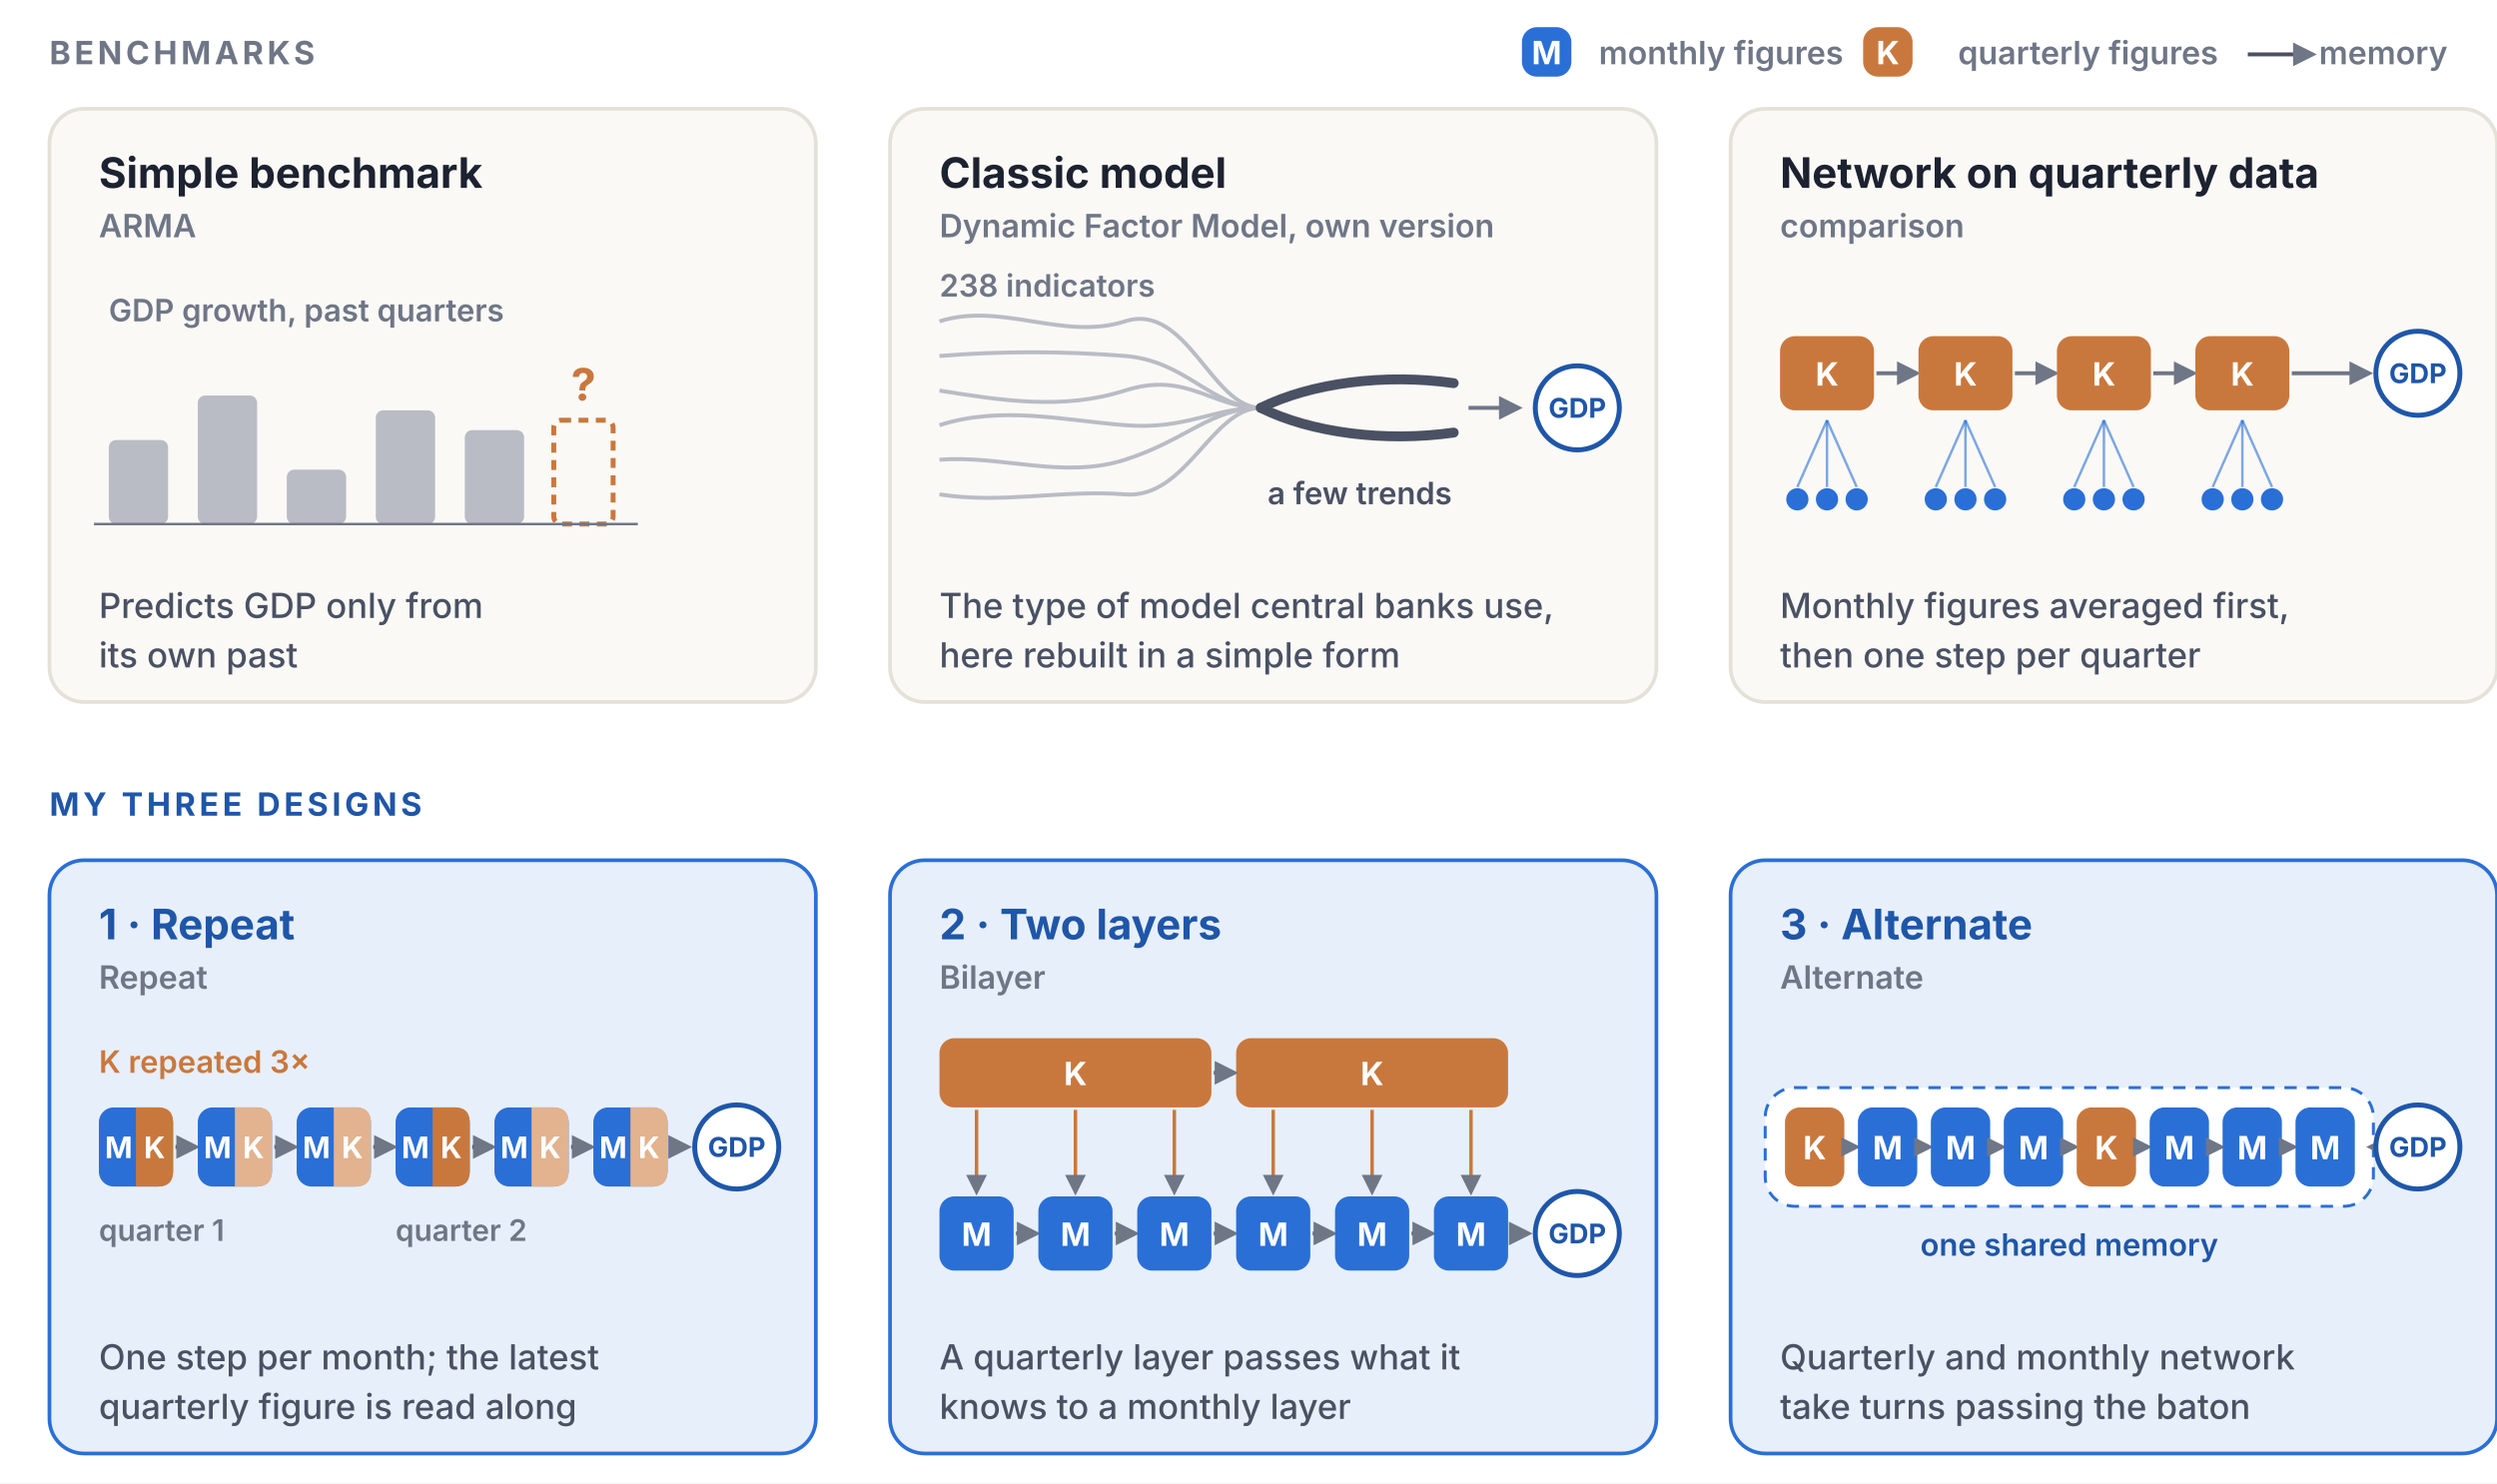
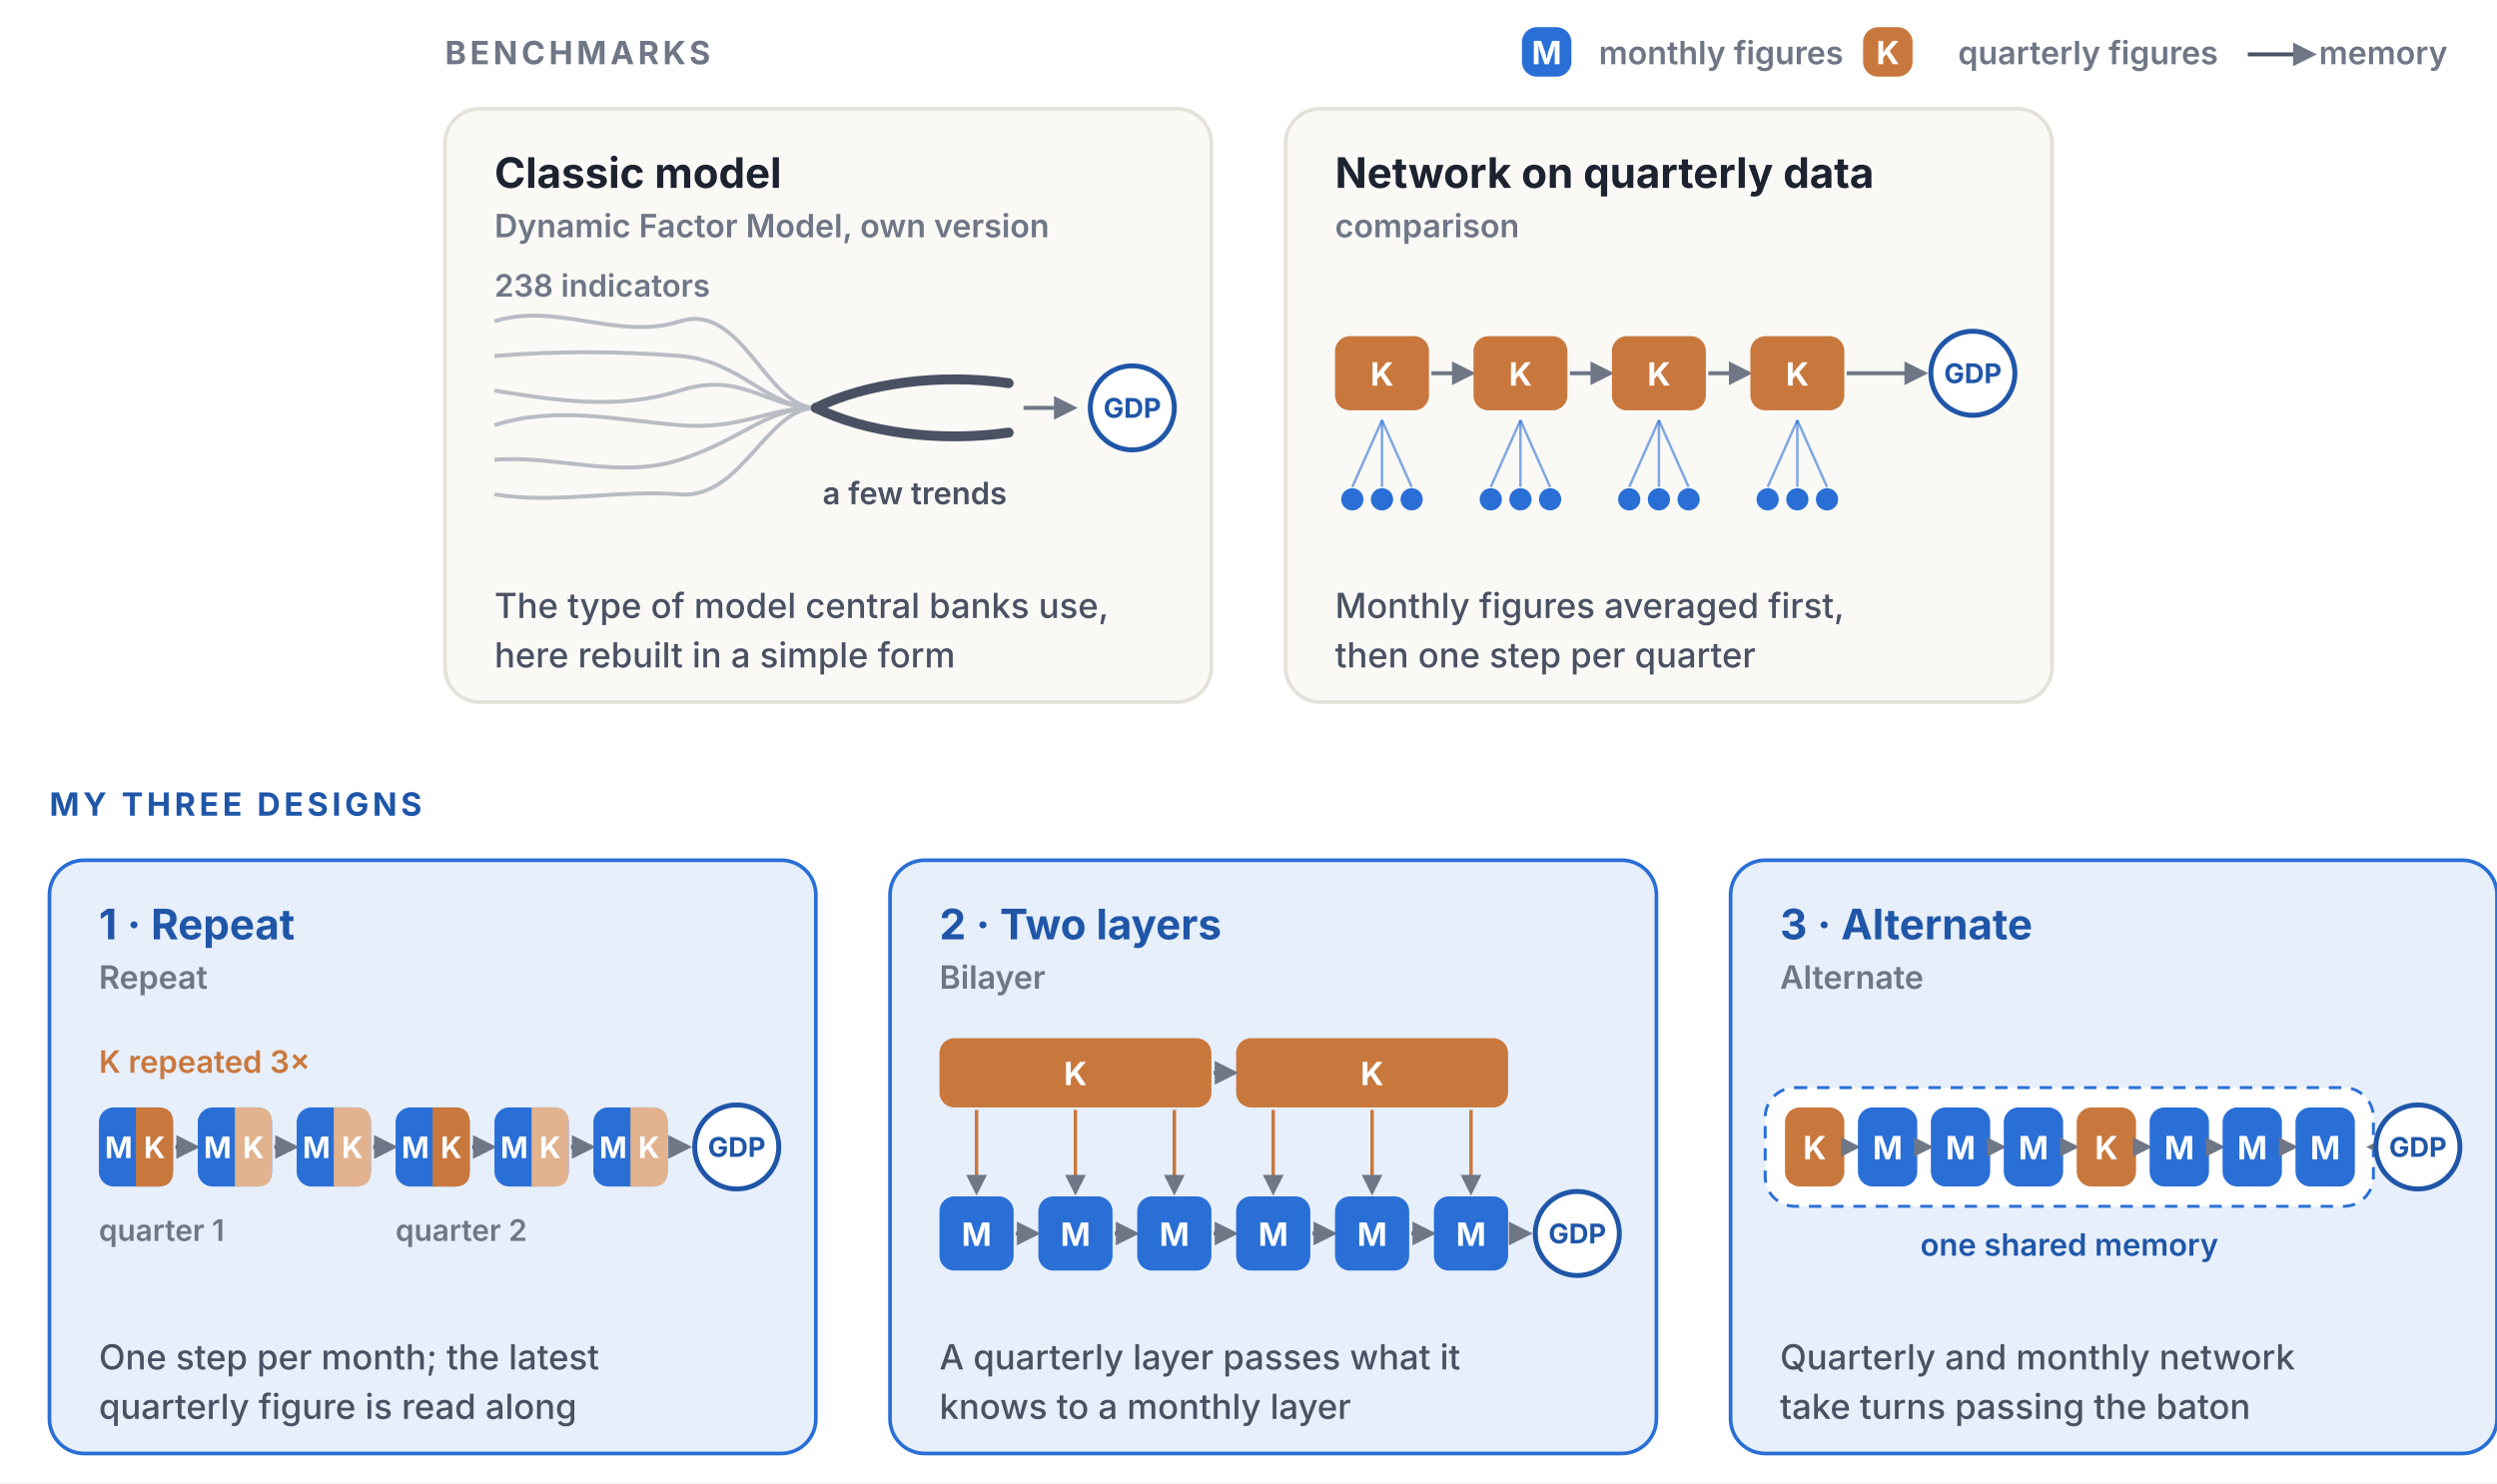
<svg xmlns="http://www.w3.org/2000/svg" viewBox="0 0 1010 600" width="1010" height="600" font-family="Inter, 'Segoe UI', Helvetica, Arial, sans-serif">
  <rect width="1010" height="600" fill="#ffffff" />
  <defs>
    <marker id="a" viewBox="0 0 10 10" refX="8" refY="5" markerWidth="6" markerHeight="6" orient="auto">
      <path d="M0,0 L10,5 L0,10 z" fill="#6f7686" />
    </marker>
  </defs>
  <text x="990" y="26" font-size="13" fill="#6f7686" font-weight="600" text-anchor="end">memory</text>
  <line x1="909.2" y1="22" x2="935.2" y2="22" stroke="#4a5163" stroke-width="1.6" marker-end="url(#a)" />
  <text x="897.2" y="26" font-size="13" fill="#6f7686" font-weight="600" text-anchor="end">quarterly figures</text>
  <rect x="753.6" y="11" width="20" height="20" rx="6" fill="#c9783d" />
  <text x="763.6" y="26.0" font-size="13" fill="#fff" font-weight="700" text-anchor="middle">K</text>
  <text x="745.6" y="26" font-size="13" fill="#6f7686" font-weight="600" text-anchor="end">monthly figures</text>
  <rect x="615.6" y="11" width="20" height="20" rx="6" fill="#2a6fd6" />
  <text x="625.6" y="26.0" font-size="13" fill="#fff" font-weight="700" text-anchor="middle">M</text>
-   <text x="20" y="26" font-size="13" fill="#6f7686" font-weight="700" text-anchor="start" letter-spacing="1.5">BENCHMARKS</text>
+   <text x="180" y="26" font-size="13" fill="#6f7686" font-weight="700" text-anchor="start" letter-spacing="1.5">BENCHMARKS</text>
  <text x="20" y="330" font-size="13" fill="#1f56a8" font-weight="700" text-anchor="start" letter-spacing="1.5">MY THREE DESIGNS</text>
-   <rect x="20" y="44" width="310" height="240" rx="14" fill="#faf9f6" stroke="#e4e1d8" stroke-width="1.5" />
-   <text x="40" y="76" font-size="17" fill="#1d2230" font-weight="700" text-anchor="start">Simple benchmark</text>
-   <text x="40" y="96" font-size="13" fill="#6f7686" font-weight="600" text-anchor="start">ARMA</text>
-   <text x="40" y="250" font-size="14" fill="#4a5163" font-weight="500" text-anchor="start">Predicts GDP only from</text>
-   <text x="40" y="270" font-size="14" fill="#4a5163" font-weight="500" text-anchor="start">its own past</text>
-   <rect x="44" y="178" width="24" height="34" rx="3" fill="#b9bcc4" />
-   <rect x="80" y="160" width="24" height="52" rx="3" fill="#b9bcc4" />
-   <rect x="116" y="190" width="24" height="22" rx="3" fill="#b9bcc4" />
-   <rect x="152" y="166" width="24" height="46" rx="3" fill="#b9bcc4" />
-   <rect x="188" y="174" width="24" height="38" rx="3" fill="#b9bcc4" />
-   <rect x="224" y="170" width="24" height="42" rx="3" fill="none" stroke="#c9783d" stroke-width="2" stroke-dasharray="4 3" />
-   <text x="236" y="162" font-size="18" fill="#c9783d" font-weight="700" text-anchor="middle">?</text>
-   <line x1="38" y1="212" x2="258" y2="212" stroke="#6f7686" />
-   <text x="44" y="130" font-size="12.5" fill="#6f7686" font-weight="600" text-anchor="start">GDP growth, past quarters</text>
-   <rect x="360" y="44" width="310" height="240" rx="14" fill="#faf9f6" stroke="#e4e1d8" stroke-width="1.5" />
-   <text x="380" y="76" font-size="17" fill="#1d2230" font-weight="700" text-anchor="start">Classic model</text>
-   <text x="380" y="96" font-size="13" fill="#6f7686" font-weight="600" text-anchor="start">Dynamic Factor Model, own version</text>
-   <text x="380" y="250" font-size="14" fill="#4a5163" font-weight="500" text-anchor="start">The type of model central banks use,</text>
-   <text x="380" y="270" font-size="14" fill="#4a5163" font-weight="500" text-anchor="start">here rebuilt in a simple form</text>
-   <path d="M380,130 C405,122 430,138 455,130 S490,165 510,165" fill="none" stroke="#b9bcc4" stroke-width="1.6" />
-   <path d="M380,144 C405,142 430,142 455,144 S490,165 510,165" fill="none" stroke="#b9bcc4" stroke-width="1.6" />
-   <path d="M380,158 C405,162 430,166 455,158 S490,165 510,165" fill="none" stroke="#b9bcc4" stroke-width="1.6" />
-   <path d="M380,172 C405,164 430,170 455,172 S490,165 510,165" fill="none" stroke="#b9bcc4" stroke-width="1.6" />
-   <path d="M380,186 C405,184 430,194 455,186 S490,165 510,165" fill="none" stroke="#b9bcc4" stroke-width="1.6" />
-   <path d="M380,200 C405,204 430,198 455,200 S490,165 510,165" fill="none" stroke="#b9bcc4" stroke-width="1.6" />
-   <path d="M510,165 C530,155 560,151.0 588,155" fill="none" stroke="#4a5163" stroke-width="4" stroke-linecap="round" />
-   <path d="M510,165 C530,175 560,179.0 588,175" fill="none" stroke="#4a5163" stroke-width="4" stroke-linecap="round" />
-   <line x1="594" y1="165" x2="614" y2="165" stroke="#6f7686" stroke-width="1.6" marker-end="url(#a)" />
-   <circle cx="638" cy="165" r="17" fill="#fff" stroke="#1f56a8" stroke-width="2" />
-   <text x="638" y="169" font-size="11" fill="#1f56a8" font-weight="700" text-anchor="middle">GDP</text>
-   <text x="380" y="120" font-size="12.5" fill="#6f7686" font-weight="600" text-anchor="start">238 indicators</text>
-   <text x="550" y="204" font-size="12.5" fill="#4a5163" font-weight="600" text-anchor="middle">a few trends</text>
-   <rect x="700" y="44" width="310" height="240" rx="14" fill="#faf9f6" stroke="#e4e1d8" stroke-width="1.5" />
-   <text x="720" y="76" font-size="17" fill="#1d2230" font-weight="700" text-anchor="start">Network on quarterly data</text>
-   <text x="720" y="96" font-size="13" fill="#6f7686" font-weight="600" text-anchor="start">comparison</text>
-   <text x="720" y="250" font-size="14" fill="#4a5163" font-weight="500" text-anchor="start">Monthly figures averaged first,</text>
-   <text x="720" y="270" font-size="14" fill="#4a5163" font-weight="500" text-anchor="start">then one step per quarter</text>
-   <rect x="720" y="136" width="38" height="30" rx="6" fill="#c9783d" />
-   <text x="739.0" y="156.0" font-size="13" fill="#fff" font-weight="700" text-anchor="middle">K</text>
-   <circle cx="727" cy="202" r="4.5" fill="#2a6fd6" />
-   <line x1="727" y1="197" x2="739" y2="170" stroke="#2a6fd6" stroke-width="1" opacity=".6" />
-   <circle cx="739" cy="202" r="4.5" fill="#2a6fd6" />
-   <line x1="739" y1="197" x2="739" y2="170" stroke="#2a6fd6" stroke-width="1" opacity=".6" />
-   <circle cx="751" cy="202" r="4.5" fill="#2a6fd6" />
-   <line x1="751" y1="197" x2="739" y2="170" stroke="#2a6fd6" stroke-width="1" opacity=".6" />
-   <line x1="759" y1="151" x2="775" y2="151" stroke="#6f7686" stroke-width="1.6" marker-end="url(#a)" />
-   <rect x="776" y="136" width="38" height="30" rx="6" fill="#c9783d" />
-   <text x="795.0" y="156.0" font-size="13" fill="#fff" font-weight="700" text-anchor="middle">K</text>
-   <circle cx="783" cy="202" r="4.5" fill="#2a6fd6" />
-   <line x1="783" y1="197" x2="795" y2="170" stroke="#2a6fd6" stroke-width="1" opacity=".6" />
-   <circle cx="795" cy="202" r="4.5" fill="#2a6fd6" />
-   <line x1="795" y1="197" x2="795" y2="170" stroke="#2a6fd6" stroke-width="1" opacity=".6" />
-   <circle cx="807" cy="202" r="4.5" fill="#2a6fd6" />
-   <line x1="807" y1="197" x2="795" y2="170" stroke="#2a6fd6" stroke-width="1" opacity=".6" />
-   <line x1="815" y1="151" x2="831" y2="151" stroke="#6f7686" stroke-width="1.6" marker-end="url(#a)" />
-   <rect x="832" y="136" width="38" height="30" rx="6" fill="#c9783d" />
-   <text x="851.0" y="156.0" font-size="13" fill="#fff" font-weight="700" text-anchor="middle">K</text>
-   <circle cx="839" cy="202" r="4.5" fill="#2a6fd6" />
-   <line x1="839" y1="197" x2="851" y2="170" stroke="#2a6fd6" stroke-width="1" opacity=".6" />
-   <circle cx="851" cy="202" r="4.5" fill="#2a6fd6" />
-   <line x1="851" y1="197" x2="851" y2="170" stroke="#2a6fd6" stroke-width="1" opacity=".6" />
-   <circle cx="863" cy="202" r="4.5" fill="#2a6fd6" />
-   <line x1="863" y1="197" x2="851" y2="170" stroke="#2a6fd6" stroke-width="1" opacity=".6" />
-   <line x1="871" y1="151" x2="887" y2="151" stroke="#6f7686" stroke-width="1.6" marker-end="url(#a)" />
-   <rect x="888" y="136" width="38" height="30" rx="6" fill="#c9783d" />
-   <text x="907.0" y="156.0" font-size="13" fill="#fff" font-weight="700" text-anchor="middle">K</text>
-   <circle cx="895" cy="202" r="4.5" fill="#2a6fd6" />
-   <line x1="895" y1="197" x2="907" y2="170" stroke="#2a6fd6" stroke-width="1" opacity=".6" />
-   <circle cx="907" cy="202" r="4.5" fill="#2a6fd6" />
-   <line x1="907" y1="197" x2="907" y2="170" stroke="#2a6fd6" stroke-width="1" opacity=".6" />
-   <circle cx="919" cy="202" r="4.5" fill="#2a6fd6" />
-   <line x1="919" y1="197" x2="907" y2="170" stroke="#2a6fd6" stroke-width="1" opacity=".6" />
-   <line x1="927" y1="151" x2="958" y2="151" stroke="#6f7686" stroke-width="1.6" marker-end="url(#a)" />
-   <circle cx="978" cy="151" r="17" fill="#fff" stroke="#1f56a8" stroke-width="2" />
-   <text x="978" y="155" font-size="11" fill="#1f56a8" font-weight="700" text-anchor="middle">GDP</text>
+   <g transform="translate(-180,0)">
+     <rect x="360" y="44" width="310" height="240" rx="14" fill="#faf9f6" stroke="#e4e1d8" stroke-width="1.5" />
+     <text x="380" y="76" font-size="17" fill="#1d2230" font-weight="700" text-anchor="start">Classic model</text>
+     <text x="380" y="96" font-size="13" fill="#6f7686" font-weight="600" text-anchor="start">Dynamic Factor Model, own version</text>
+     <text x="380" y="250" font-size="14" fill="#4a5163" font-weight="500" text-anchor="start">The type of model central banks use,</text>
+     <text x="380" y="270" font-size="14" fill="#4a5163" font-weight="500" text-anchor="start">here rebuilt in a simple form</text>
+     <path d="M380,130 C405,122 430,138 455,130 S490,165 510,165" fill="none" stroke="#b9bcc4" stroke-width="1.6" />
+     <path d="M380,144 C405,142 430,142 455,144 S490,165 510,165" fill="none" stroke="#b9bcc4" stroke-width="1.6" />
+     <path d="M380,158 C405,162 430,166 455,158 S490,165 510,165" fill="none" stroke="#b9bcc4" stroke-width="1.6" />
+     <path d="M380,172 C405,164 430,170 455,172 S490,165 510,165" fill="none" stroke="#b9bcc4" stroke-width="1.6" />
+     <path d="M380,186 C405,184 430,194 455,186 S490,165 510,165" fill="none" stroke="#b9bcc4" stroke-width="1.6" />
+     <path d="M380,200 C405,204 430,198 455,200 S490,165 510,165" fill="none" stroke="#b9bcc4" stroke-width="1.6" />
+     <path d="M510,165 C530,155 560,151.0 588,155" fill="none" stroke="#4a5163" stroke-width="4" stroke-linecap="round" />
+     <path d="M510,165 C530,175 560,179.0 588,175" fill="none" stroke="#4a5163" stroke-width="4" stroke-linecap="round" />
+     <line x1="594" y1="165" x2="614" y2="165" stroke="#6f7686" stroke-width="1.6" marker-end="url(#a)" />
+     <circle cx="638" cy="165" r="17" fill="#fff" stroke="#1f56a8" stroke-width="2" />
+     <text x="638" y="169" font-size="11" fill="#1f56a8" font-weight="700" text-anchor="middle">GDP</text>
+     <text x="380" y="120" font-size="12.5" fill="#6f7686" font-weight="600" text-anchor="start">238 indicators</text>
+     <text x="550" y="204" font-size="12.5" fill="#4a5163" font-weight="600" text-anchor="middle">a few trends</text>
+     <rect x="700" y="44" width="310" height="240" rx="14" fill="#faf9f6" stroke="#e4e1d8" stroke-width="1.5" />
+     <text x="720" y="76" font-size="17" fill="#1d2230" font-weight="700" text-anchor="start">Network on quarterly data</text>
+     <text x="720" y="96" font-size="13" fill="#6f7686" font-weight="600" text-anchor="start">comparison</text>
+     <text x="720" y="250" font-size="14" fill="#4a5163" font-weight="500" text-anchor="start">Monthly figures averaged first,</text>
+     <text x="720" y="270" font-size="14" fill="#4a5163" font-weight="500" text-anchor="start">then one step per quarter</text>
+     <rect x="720" y="136" width="38" height="30" rx="6" fill="#c9783d" />
+     <text x="739.0" y="156.0" font-size="13" fill="#fff" font-weight="700" text-anchor="middle">K</text>
+     <circle cx="727" cy="202" r="4.5" fill="#2a6fd6" />
+     <line x1="727" y1="197" x2="739" y2="170" stroke="#2a6fd6" stroke-width="1" opacity=".6" />
+     <circle cx="739" cy="202" r="4.5" fill="#2a6fd6" />
+     <line x1="739" y1="197" x2="739" y2="170" stroke="#2a6fd6" stroke-width="1" opacity=".6" />
+     <circle cx="751" cy="202" r="4.5" fill="#2a6fd6" />
+     <line x1="751" y1="197" x2="739" y2="170" stroke="#2a6fd6" stroke-width="1" opacity=".6" />
+     <line x1="759" y1="151" x2="775" y2="151" stroke="#6f7686" stroke-width="1.6" marker-end="url(#a)" />
+     <rect x="776" y="136" width="38" height="30" rx="6" fill="#c9783d" />
+     <text x="795.0" y="156.0" font-size="13" fill="#fff" font-weight="700" text-anchor="middle">K</text>
+     <circle cx="783" cy="202" r="4.5" fill="#2a6fd6" />
+     <line x1="783" y1="197" x2="795" y2="170" stroke="#2a6fd6" stroke-width="1" opacity=".6" />
+     <circle cx="795" cy="202" r="4.5" fill="#2a6fd6" />
+     <line x1="795" y1="197" x2="795" y2="170" stroke="#2a6fd6" stroke-width="1" opacity=".6" />
+     <circle cx="807" cy="202" r="4.5" fill="#2a6fd6" />
+     <line x1="807" y1="197" x2="795" y2="170" stroke="#2a6fd6" stroke-width="1" opacity=".6" />
+     <line x1="815" y1="151" x2="831" y2="151" stroke="#6f7686" stroke-width="1.6" marker-end="url(#a)" />
+     <rect x="832" y="136" width="38" height="30" rx="6" fill="#c9783d" />
+     <text x="851.0" y="156.0" font-size="13" fill="#fff" font-weight="700" text-anchor="middle">K</text>
+     <circle cx="839" cy="202" r="4.5" fill="#2a6fd6" />
+     <line x1="839" y1="197" x2="851" y2="170" stroke="#2a6fd6" stroke-width="1" opacity=".6" />
+     <circle cx="851" cy="202" r="4.5" fill="#2a6fd6" />
+     <line x1="851" y1="197" x2="851" y2="170" stroke="#2a6fd6" stroke-width="1" opacity=".6" />
+     <circle cx="863" cy="202" r="4.5" fill="#2a6fd6" />
+     <line x1="863" y1="197" x2="851" y2="170" stroke="#2a6fd6" stroke-width="1" opacity=".6" />
+     <line x1="871" y1="151" x2="887" y2="151" stroke="#6f7686" stroke-width="1.6" marker-end="url(#a)" />
+     <rect x="888" y="136" width="38" height="30" rx="6" fill="#c9783d" />
+     <text x="907.0" y="156.0" font-size="13" fill="#fff" font-weight="700" text-anchor="middle">K</text>
+     <circle cx="895" cy="202" r="4.5" fill="#2a6fd6" />
+     <line x1="895" y1="197" x2="907" y2="170" stroke="#2a6fd6" stroke-width="1" opacity=".6" />
+     <circle cx="907" cy="202" r="4.5" fill="#2a6fd6" />
+     <line x1="907" y1="197" x2="907" y2="170" stroke="#2a6fd6" stroke-width="1" opacity=".6" />
+     <circle cx="919" cy="202" r="4.5" fill="#2a6fd6" />
+     <line x1="919" y1="197" x2="907" y2="170" stroke="#2a6fd6" stroke-width="1" opacity=".6" />
+     <line x1="927" y1="151" x2="958" y2="151" stroke="#6f7686" stroke-width="1.6" marker-end="url(#a)" />
+     <circle cx="978" cy="151" r="17" fill="#fff" stroke="#1f56a8" stroke-width="2" />
+     <text x="978" y="155" font-size="11" fill="#1f56a8" font-weight="700" text-anchor="middle">GDP</text>
+   </g>
  <rect x="20" y="348" width="310" height="240" rx="14" fill="#e7effb" stroke="#2a6fd6" stroke-width="1.5" />
  <text x="40" y="380" font-size="17" fill="#1f56a8" font-weight="700" text-anchor="start">1 · Repeat</text>
  <text x="40" y="400" font-size="13" fill="#6f7686" font-weight="600" text-anchor="start">Repeat</text>
  <text x="40" y="554" font-size="14" fill="#4a5163" font-weight="500" text-anchor="start">One step per month; the latest</text>
  <text x="40" y="574" font-size="14" fill="#4a5163" font-weight="500" text-anchor="start">quarterly figure is read along</text>
  <rect x="40" y="448" width="30" height="32" rx="6" fill="#2a6fd6" />
  <path d="M55.0,448 H64 Q70,448 70,454 V474 Q70,480 64,480 H55.0 Z" fill="#c9783d" />
  <text x="48.0" y="468.5" font-size="12" fill="#fff" font-weight="700" text-anchor="middle">M</text>
  <text x="62.5" y="468.5" font-size="12" fill="#fff" font-weight="700" text-anchor="middle">K</text>
  <line x1="71" y1="464" x2="79" y2="464" stroke="#4a5163" stroke-width="1.6" marker-end="url(#a)" />
  <rect x="80" y="448" width="30" height="32" rx="6" fill="#2a6fd6" />
  <path d="M95.0,448 H104 Q110,448 110,454 V474 Q110,480 104,480 H95.0 Z" fill="#e2b38e" />
  <text x="88.0" y="468.5" font-size="12" fill="#fff" font-weight="700" text-anchor="middle">M</text>
  <text x="102.5" y="468.5" font-size="12" fill="#fff" font-weight="700" text-anchor="middle">K</text>
  <line x1="111" y1="464" x2="119" y2="464" stroke="#4a5163" stroke-width="1.6" marker-end="url(#a)" />
  <rect x="120" y="448" width="30" height="32" rx="6" fill="#2a6fd6" />
  <path d="M135.0,448 H144 Q150,448 150,454 V474 Q150,480 144,480 H135.0 Z" fill="#e2b38e" />
  <text x="128.0" y="468.5" font-size="12" fill="#fff" font-weight="700" text-anchor="middle">M</text>
  <text x="142.5" y="468.5" font-size="12" fill="#fff" font-weight="700" text-anchor="middle">K</text>
  <line x1="151" y1="464" x2="159" y2="464" stroke="#4a5163" stroke-width="1.6" marker-end="url(#a)" />
  <rect x="160" y="448" width="30" height="32" rx="6" fill="#2a6fd6" />
  <path d="M175.0,448 H184 Q190,448 190,454 V474 Q190,480 184,480 H175.0 Z" fill="#c9783d" />
  <text x="168.0" y="468.5" font-size="12" fill="#fff" font-weight="700" text-anchor="middle">M</text>
  <text x="182.5" y="468.5" font-size="12" fill="#fff" font-weight="700" text-anchor="middle">K</text>
  <line x1="191" y1="464" x2="199" y2="464" stroke="#4a5163" stroke-width="1.6" marker-end="url(#a)" />
  <rect x="200" y="448" width="30" height="32" rx="6" fill="#2a6fd6" />
  <path d="M215.0,448 H224 Q230,448 230,454 V474 Q230,480 224,480 H215.0 Z" fill="#e2b38e" />
  <text x="208.0" y="468.5" font-size="12" fill="#fff" font-weight="700" text-anchor="middle">M</text>
  <text x="222.5" y="468.5" font-size="12" fill="#fff" font-weight="700" text-anchor="middle">K</text>
  <line x1="231" y1="464" x2="239" y2="464" stroke="#4a5163" stroke-width="1.6" marker-end="url(#a)" />
  <rect x="240" y="448" width="30" height="32" rx="6" fill="#2a6fd6" />
  <path d="M255.0,448 H264 Q270,448 270,454 V474 Q270,480 264,480 H255.0 Z" fill="#e2b38e" />
  <text x="248.0" y="468.5" font-size="12" fill="#fff" font-weight="700" text-anchor="middle">M</text>
  <text x="262.5" y="468.5" font-size="12" fill="#fff" font-weight="700" text-anchor="middle">K</text>
  <line x1="271" y1="464" x2="278" y2="464" stroke="#4a5163" stroke-width="1.6" marker-end="url(#a)" />
  <circle cx="298" cy="464" r="17" fill="#fff" stroke="#1f56a8" stroke-width="2" />
  <text x="298" y="468" font-size="11" fill="#1f56a8" font-weight="700" text-anchor="middle">GDP</text>
  <text x="40" y="502" font-size="12" fill="#6f7686" font-weight="600" text-anchor="start">quarter 1</text>
  <text x="160" y="502" font-size="12" fill="#6f7686" font-weight="600" text-anchor="start">quarter 2</text>
  <text x="40" y="434" font-size="12.5" fill="#c9783d" font-weight="600" text-anchor="start">K repeated 3×</text>
  <rect x="360" y="348" width="310" height="240" rx="14" fill="#e7effb" stroke="#2a6fd6" stroke-width="1.5" />
  <text x="380" y="380" font-size="17" fill="#1f56a8" font-weight="700" text-anchor="start">2 · Two layers</text>
  <text x="380" y="400" font-size="13" fill="#6f7686" font-weight="600" text-anchor="start">Bilayer</text>
  <text x="380" y="554" font-size="14" fill="#4a5163" font-weight="500" text-anchor="start">A quarterly layer passes what it</text>
  <text x="380" y="574" font-size="14" fill="#4a5163" font-weight="500" text-anchor="start">knows to a monthly layer</text>
  <rect x="380" y="420" width="110" height="28" rx="6" fill="#c9783d" />
  <text x="435.0" y="439.0" font-size="13" fill="#fff" font-weight="700" text-anchor="middle">K</text>
  <line x1="395" y1="449" x2="395" y2="482" stroke="#c9783d" stroke-width="1.4" marker-end="url(#a)" />
  <line x1="435" y1="449" x2="435" y2="482" stroke="#c9783d" stroke-width="1.4" marker-end="url(#a)" />
  <line x1="475" y1="449" x2="475" y2="482" stroke="#c9783d" stroke-width="1.4" marker-end="url(#a)" />
  <rect x="500" y="420" width="110" height="28" rx="6" fill="#c9783d" />
  <text x="555.0" y="439.0" font-size="13" fill="#fff" font-weight="700" text-anchor="middle">K</text>
  <line x1="515" y1="449" x2="515" y2="482" stroke="#c9783d" stroke-width="1.4" marker-end="url(#a)" />
  <line x1="555" y1="449" x2="555" y2="482" stroke="#c9783d" stroke-width="1.4" marker-end="url(#a)" />
  <line x1="595" y1="449" x2="595" y2="482" stroke="#c9783d" stroke-width="1.4" marker-end="url(#a)" />
  <line x1="491" y1="434" x2="499" y2="434" stroke="#4a5163" stroke-width="1.6" marker-end="url(#a)" />
  <rect x="380" y="484" width="30" height="30" rx="6" fill="#2a6fd6" />
  <text x="395.0" y="504.0" font-size="13" fill="#fff" font-weight="700" text-anchor="middle">M</text>
  <line x1="411" y1="499" x2="419" y2="499" stroke="#4a5163" stroke-width="1.6" marker-end="url(#a)" />
  <rect x="420" y="484" width="30" height="30" rx="6" fill="#2a6fd6" />
  <text x="435.0" y="504.0" font-size="13" fill="#fff" font-weight="700" text-anchor="middle">M</text>
  <line x1="451" y1="499" x2="459" y2="499" stroke="#4a5163" stroke-width="1.6" marker-end="url(#a)" />
  <rect x="460" y="484" width="30" height="30" rx="6" fill="#2a6fd6" />
  <text x="475.0" y="504.0" font-size="13" fill="#fff" font-weight="700" text-anchor="middle">M</text>
  <line x1="491" y1="499" x2="499" y2="499" stroke="#4a5163" stroke-width="1.6" marker-end="url(#a)" />
  <rect x="500" y="484" width="30" height="30" rx="6" fill="#2a6fd6" />
  <text x="515.0" y="504.0" font-size="13" fill="#fff" font-weight="700" text-anchor="middle">M</text>
  <line x1="531" y1="499" x2="539" y2="499" stroke="#4a5163" stroke-width="1.6" marker-end="url(#a)" />
  <rect x="540" y="484" width="30" height="30" rx="6" fill="#2a6fd6" />
  <text x="555.0" y="504.0" font-size="13" fill="#fff" font-weight="700" text-anchor="middle">M</text>
  <line x1="571" y1="499" x2="579" y2="499" stroke="#4a5163" stroke-width="1.6" marker-end="url(#a)" />
  <rect x="580" y="484" width="30" height="30" rx="6" fill="#2a6fd6" />
  <text x="595.0" y="504.0" font-size="13" fill="#fff" font-weight="700" text-anchor="middle">M</text>
  <line x1="611" y1="499" x2="618" y2="499" stroke="#4a5163" stroke-width="1.6" marker-end="url(#a)" />
  <circle cx="638" cy="499" r="17" fill="#fff" stroke="#1f56a8" stroke-width="2" />
  <text x="638" y="503" font-size="11" fill="#1f56a8" font-weight="700" text-anchor="middle">GDP</text>
  <rect x="700" y="348" width="310" height="240" rx="14" fill="#e7effb" stroke="#2a6fd6" stroke-width="1.5" />
  <text x="720" y="380" font-size="17" fill="#1f56a8" font-weight="700" text-anchor="start">3 · Alternate</text>
  <text x="720" y="400" font-size="13" fill="#6f7686" font-weight="600" text-anchor="start">Alternate</text>
  <text x="720" y="554" font-size="14" fill="#4a5163" font-weight="500" text-anchor="start">Quarterly and monthly network</text>
  <text x="720" y="574" font-size="14" fill="#4a5163" font-weight="500" text-anchor="start">take turns passing the baton</text>
  <rect x="714" y="440" width="246" height="48" rx="12" fill="#ffffff" stroke="#2a6fd6" stroke-width="1.2" stroke-dasharray="5 4" />
  <rect x="722.0" y="448" width="24" height="32" rx="6" fill="#c9783d" />
  <text x="734.0" y="469.0" font-size="13" fill="#fff" font-weight="700" text-anchor="middle">K</text>
  <line x1="746.5" y1="464" x2="751.0" y2="464" stroke="#4a5163" stroke-width="1.3" marker-end="url(#a)" />
  <rect x="751.5" y="448" width="24" height="32" rx="6" fill="#2a6fd6" />
  <text x="763.5" y="469.0" font-size="13" fill="#fff" font-weight="700" text-anchor="middle">M</text>
  <line x1="776.0" y1="464" x2="780.5" y2="464" stroke="#4a5163" stroke-width="1.3" marker-end="url(#a)" />
  <rect x="781.0" y="448" width="24" height="32" rx="6" fill="#2a6fd6" />
  <text x="793.0" y="469.0" font-size="13" fill="#fff" font-weight="700" text-anchor="middle">M</text>
  <line x1="805.5" y1="464" x2="810.0" y2="464" stroke="#4a5163" stroke-width="1.3" marker-end="url(#a)" />
  <rect x="810.5" y="448" width="24" height="32" rx="6" fill="#2a6fd6" />
  <text x="822.5" y="469.0" font-size="13" fill="#fff" font-weight="700" text-anchor="middle">M</text>
  <line x1="835.0" y1="464" x2="839.5" y2="464" stroke="#4a5163" stroke-width="1.3" marker-end="url(#a)" />
  <rect x="840.0" y="448" width="24" height="32" rx="6" fill="#c9783d" />
  <text x="852.0" y="469.0" font-size="13" fill="#fff" font-weight="700" text-anchor="middle">K</text>
  <line x1="864.5" y1="464" x2="869.0" y2="464" stroke="#4a5163" stroke-width="1.3" marker-end="url(#a)" />
  <rect x="869.5" y="448" width="24" height="32" rx="6" fill="#2a6fd6" />
  <text x="881.5" y="469.0" font-size="13" fill="#fff" font-weight="700" text-anchor="middle">M</text>
  <line x1="894.0" y1="464" x2="898.5" y2="464" stroke="#4a5163" stroke-width="1.3" marker-end="url(#a)" />
  <rect x="899.0" y="448" width="24" height="32" rx="6" fill="#2a6fd6" />
  <text x="911.0" y="469.0" font-size="13" fill="#fff" font-weight="700" text-anchor="middle">M</text>
  <line x1="923.5" y1="464" x2="928.0" y2="464" stroke="#4a5163" stroke-width="1.3" marker-end="url(#a)" />
  <rect x="928.5" y="448" width="24" height="32" rx="6" fill="#2a6fd6" />
  <text x="940.5" y="469.0" font-size="13" fill="#fff" font-weight="700" text-anchor="middle">M</text>
  <line x1="961" y1="464" x2="959" y2="464" stroke="#4a5163" stroke-width="1.6" marker-end="url(#a)" />
  <circle cx="978" cy="464" r="17" fill="#fff" stroke="#1f56a8" stroke-width="2" />
  <text x="978" y="468" font-size="11" fill="#1f56a8" font-weight="700" text-anchor="middle">GDP</text>
  <text x="837" y="508" font-size="12.5" fill="#1f56a8" font-weight="600" text-anchor="middle">one shared memory</text>
</svg>
